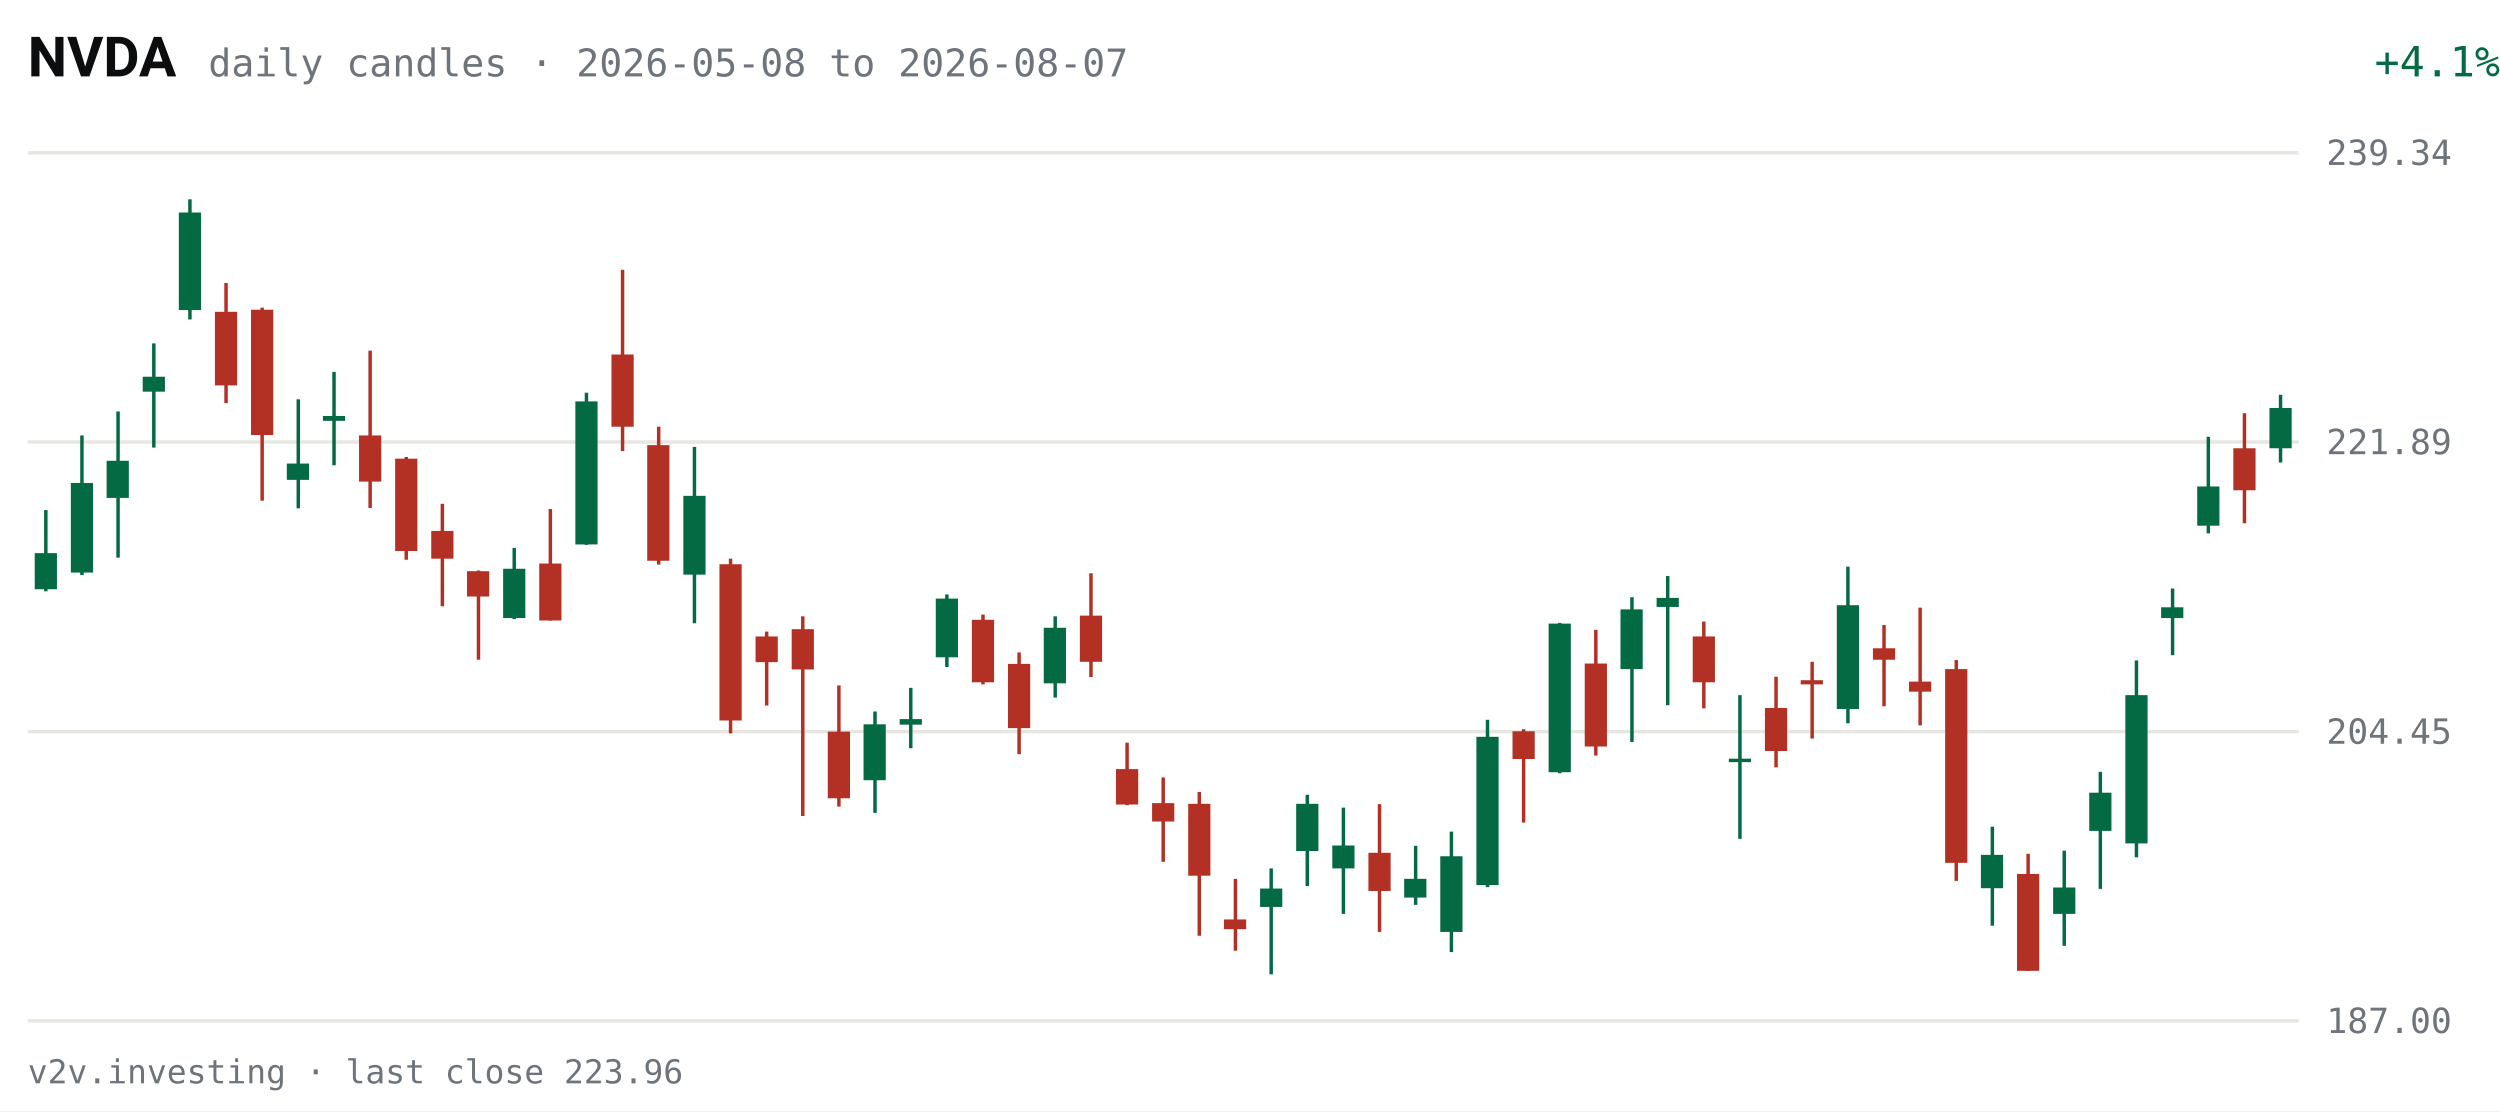
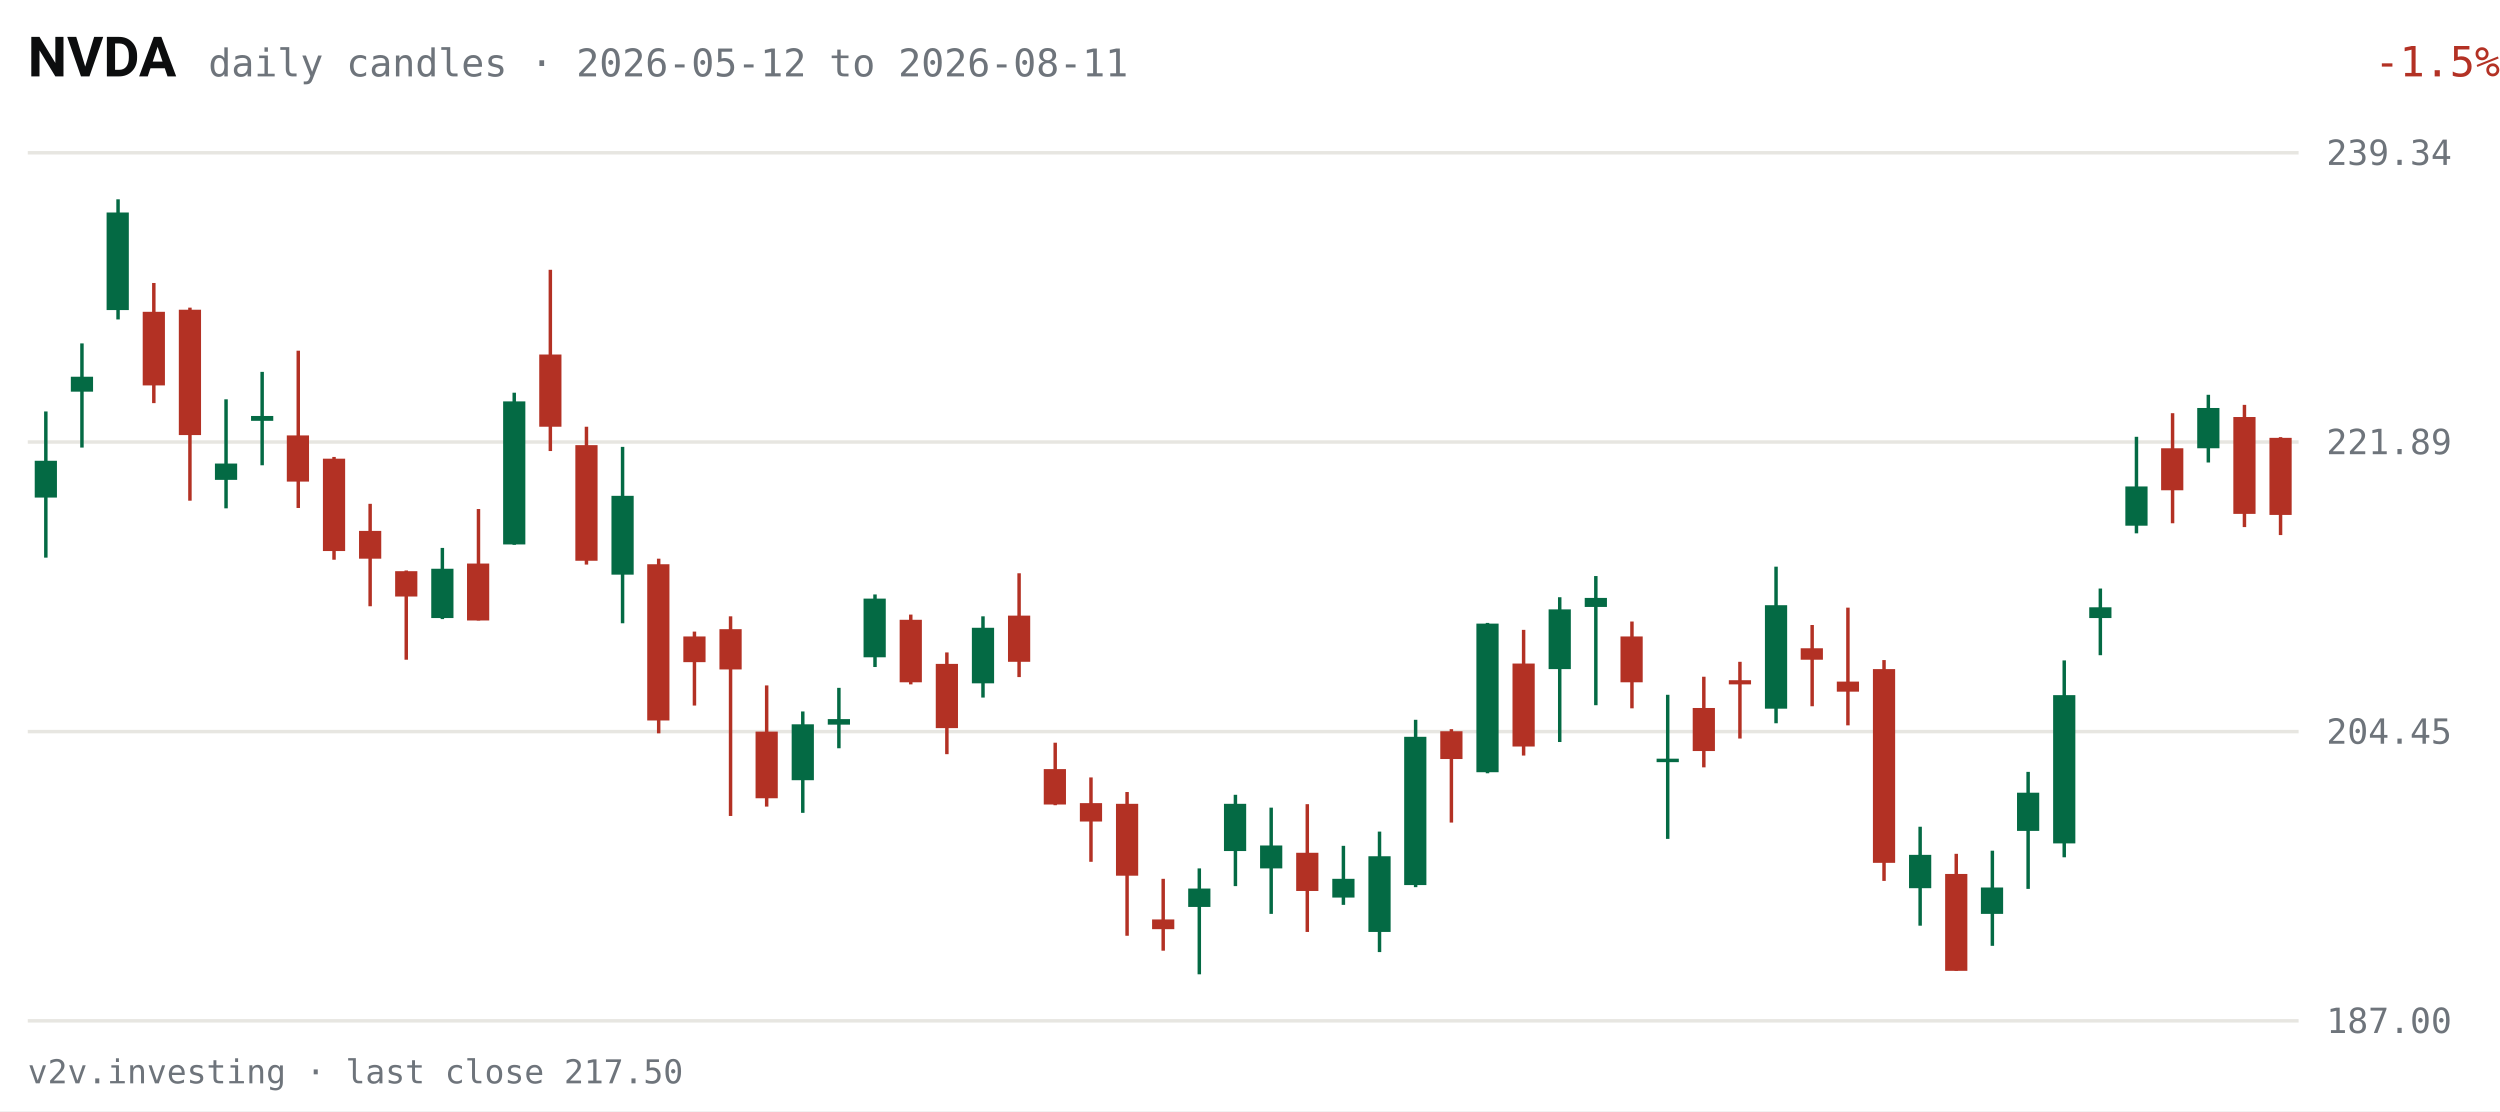
<svg xmlns="http://www.w3.org/2000/svg" viewBox="0 0 720 320" width="720" height="320" role="img" aria-label="NVDA daily candles, last 63 sessions">
  <rect width="720" height="320" fill="#FFFFFF" />
  <text x="8" y="22" fill="#0C0D0E" font-size="16" font-weight="600" font-family="system-ui,-apple-system,Segoe UI,Roboto,sans-serif">NVDA</text>
-   <text x="60" y="22" fill="#6E747B" font-size="11" font-family="ui-monospace,SFMono-Regular,Menlo,Consolas,monospace">daily candles · 2026-05-08 to 2026-08-07</text>
-   <text x="670" y="22" fill="#046A44" font-size="12" text-anchor="end" font-family="ui-monospace,SFMono-Regular,Menlo,Consolas,monospace" transform="translate(50,0)">+4.1%</text>
+   <text x="60" y="22" fill="#6E747B" font-size="11" font-family="ui-monospace,SFMono-Regular,Menlo,Consolas,monospace">daily candles · 2026-05-12 to 2026-08-11</text>
+   <text x="670" y="22" fill="#B33124" font-size="12" text-anchor="end" font-family="ui-monospace,SFMono-Regular,Menlo,Consolas,monospace" transform="translate(50,0)">-1.5%</text>
  <g font-family="ui-monospace,SFMono-Regular,Menlo,Consolas,monospace">
    <line x1="8" y1="294.0" x2="662" y2="294.0" stroke="#E7E6E1" stroke-width="1" />
    <text x="670" y="297.5" fill="#6E747B" font-size="10">187.00</text>
    <line x1="8" y1="210.7" x2="662" y2="210.7" stroke="#E7E6E1" stroke-width="1" />
    <text x="670" y="214.2" fill="#6E747B" font-size="10">204.45</text>
    <line x1="8" y1="127.3" x2="662" y2="127.3" stroke="#E7E6E1" stroke-width="1" />
    <text x="670" y="130.8" fill="#6E747B" font-size="10">221.89</text>
    <line x1="8" y1="44.0" x2="662" y2="44.0" stroke="#E7E6E1" stroke-width="1" />
    <text x="670" y="47.5" fill="#6E747B" font-size="10">239.34</text>
-     <line x1="13.2" y1="146.9" x2="13.2" y2="170.3" stroke="#046A44" stroke-width="1" />
-     <rect x="10.0" y="159.3" width="6.4" height="10.4" fill="#046A44" />
-     <line x1="23.6" y1="125.4" x2="23.6" y2="165.6" stroke="#046A44" stroke-width="1" />
-     <rect x="20.4" y="139.1" width="6.4" height="25.8" fill="#046A44" />
-     <line x1="34.0" y1="118.5" x2="34.0" y2="160.6" stroke="#046A44" stroke-width="1" />
-     <rect x="30.7" y="132.7" width="6.4" height="10.7" fill="#046A44" />
-     <line x1="44.3" y1="98.9" x2="44.3" y2="128.9" stroke="#046A44" stroke-width="1" />
-     <rect x="41.1" y="108.5" width="6.4" height="4.3" fill="#046A44" />
-     <line x1="54.7" y1="57.4" x2="54.7" y2="92.0" stroke="#046A44" stroke-width="1" />
-     <rect x="51.5" y="61.2" width="6.4" height="28.1" fill="#046A44" />
-     <line x1="65.1" y1="81.5" x2="65.1" y2="116.1" stroke="#B33124" stroke-width="1" />
-     <rect x="61.9" y="89.8" width="6.4" height="21.2" fill="#B33124" />
-     <line x1="75.5" y1="88.6" x2="75.5" y2="144.2" stroke="#B33124" stroke-width="1" />
-     <rect x="72.3" y="89.2" width="6.4" height="36.1" fill="#B33124" />
-     <line x1="85.9" y1="115.0" x2="85.9" y2="146.4" stroke="#046A44" stroke-width="1" />
-     <rect x="82.6" y="133.5" width="6.4" height="4.7" fill="#046A44" />
-     <line x1="96.2" y1="107.1" x2="96.2" y2="134.0" stroke="#046A44" stroke-width="1" />
-     <rect x="93.0" y="119.8" width="6.4" height="1.4" fill="#046A44" />
-     <line x1="106.6" y1="101.0" x2="106.6" y2="146.3" stroke="#B33124" stroke-width="1" />
-     <rect x="103.4" y="125.4" width="6.4" height="13.3" fill="#B33124" />
-     <line x1="117.0" y1="131.6" x2="117.0" y2="161.2" stroke="#B33124" stroke-width="1" />
-     <rect x="113.8" y="132.1" width="6.4" height="26.6" fill="#B33124" />
-     <line x1="127.4" y1="145.1" x2="127.4" y2="174.6" stroke="#B33124" stroke-width="1" />
-     <rect x="124.2" y="152.9" width="6.4" height="8.0" fill="#B33124" />
-     <line x1="137.8" y1="164.3" x2="137.8" y2="190.0" stroke="#B33124" stroke-width="1" />
-     <rect x="134.5" y="164.5" width="6.4" height="7.3" fill="#B33124" />
-     <line x1="148.1" y1="157.8" x2="148.1" y2="178.3" stroke="#046A44" stroke-width="1" />
-     <rect x="144.9" y="163.8" width="6.4" height="14.2" fill="#046A44" />
-     <line x1="158.5" y1="146.6" x2="158.5" y2="178.7" stroke="#B33124" stroke-width="1" />
-     <rect x="155.3" y="162.3" width="6.4" height="16.4" fill="#B33124" />
-     <line x1="168.9" y1="113.1" x2="168.9" y2="156.9" stroke="#046A44" stroke-width="1" />
-     <rect x="165.7" y="115.6" width="6.4" height="41.2" fill="#046A44" />
-     <line x1="179.3" y1="77.7" x2="179.3" y2="129.9" stroke="#B33124" stroke-width="1" />
-     <rect x="176.1" y="102.1" width="6.4" height="20.8" fill="#B33124" />
-     <line x1="189.7" y1="122.9" x2="189.7" y2="162.6" stroke="#B33124" stroke-width="1" />
-     <rect x="186.4" y="128.2" width="6.4" height="33.3" fill="#B33124" />
-     <line x1="200.0" y1="128.7" x2="200.0" y2="179.5" stroke="#046A44" stroke-width="1" />
-     <rect x="196.8" y="142.8" width="6.4" height="22.7" fill="#046A44" />
-     <line x1="210.4" y1="160.9" x2="210.4" y2="211.2" stroke="#B33124" stroke-width="1" />
-     <rect x="207.2" y="162.5" width="6.4" height="45.0" fill="#B33124" />
-     <line x1="220.8" y1="181.9" x2="220.8" y2="203.2" stroke="#B33124" stroke-width="1" />
-     <rect x="217.6" y="183.3" width="6.4" height="7.4" fill="#B33124" />
-     <line x1="231.2" y1="177.5" x2="231.2" y2="235.0" stroke="#B33124" stroke-width="1" />
-     <rect x="228.0" y="181.2" width="6.4" height="11.6" fill="#B33124" />
-     <line x1="241.6" y1="197.4" x2="241.6" y2="232.3" stroke="#B33124" stroke-width="1" />
-     <rect x="238.4" y="210.7" width="6.4" height="19.2" fill="#B33124" />
-     <line x1="252.0" y1="204.9" x2="252.0" y2="234.1" stroke="#046A44" stroke-width="1" />
-     <rect x="248.7" y="208.6" width="6.4" height="16.1" fill="#046A44" />
-     <line x1="262.3" y1="198.1" x2="262.3" y2="215.5" stroke="#046A44" stroke-width="1" />
-     <rect x="259.1" y="207.1" width="6.4" height="1.6" fill="#046A44" />
-     <line x1="272.7" y1="171.2" x2="272.7" y2="192.1" stroke="#046A44" stroke-width="1" />
-     <rect x="269.5" y="172.4" width="6.4" height="16.9" fill="#046A44" />
-     <line x1="283.1" y1="177.0" x2="283.1" y2="197.1" stroke="#B33124" stroke-width="1" />
-     <rect x="279.9" y="178.5" width="6.4" height="18.0" fill="#B33124" />
-     <line x1="293.5" y1="187.9" x2="293.5" y2="217.2" stroke="#B33124" stroke-width="1" />
-     <rect x="290.3" y="191.2" width="6.4" height="18.5" fill="#B33124" />
-     <line x1="303.9" y1="177.5" x2="303.9" y2="200.9" stroke="#046A44" stroke-width="1" />
-     <rect x="300.6" y="180.8" width="6.4" height="16.0" fill="#046A44" />
-     <line x1="314.2" y1="165.1" x2="314.2" y2="195.0" stroke="#B33124" stroke-width="1" />
-     <rect x="311.0" y="177.3" width="6.4" height="13.3" fill="#B33124" />
-     <line x1="324.6" y1="213.9" x2="324.6" y2="231.9" stroke="#B33124" stroke-width="1" />
-     <rect x="321.4" y="221.5" width="6.4" height="10.2" fill="#B33124" />
-     <line x1="335.0" y1="223.9" x2="335.0" y2="248.2" stroke="#B33124" stroke-width="1" />
-     <rect x="331.8" y="231.3" width="6.4" height="5.3" fill="#B33124" />
-     <line x1="345.4" y1="228.1" x2="345.4" y2="269.5" stroke="#B33124" stroke-width="1" />
-     <rect x="342.2" y="231.5" width="6.4" height="20.7" fill="#B33124" />
-     <line x1="355.8" y1="253.1" x2="355.8" y2="273.8" stroke="#B33124" stroke-width="1" />
-     <rect x="352.5" y="264.8" width="6.4" height="2.8" fill="#B33124" />
-     <line x1="366.1" y1="250.1" x2="366.1" y2="280.6" stroke="#046A44" stroke-width="1" />
-     <rect x="362.9" y="255.9" width="6.4" height="5.3" fill="#046A44" />
-     <line x1="376.5" y1="228.9" x2="376.5" y2="255.2" stroke="#046A44" stroke-width="1" />
-     <rect x="373.3" y="231.5" width="6.4" height="13.6" fill="#046A44" />
-     <line x1="386.9" y1="232.6" x2="386.9" y2="263.2" stroke="#046A44" stroke-width="1" />
-     <rect x="383.7" y="243.5" width="6.4" height="6.6" fill="#046A44" />
-     <line x1="397.3" y1="231.6" x2="397.3" y2="268.4" stroke="#B33124" stroke-width="1" />
-     <rect x="394.1" y="245.6" width="6.4" height="11.0" fill="#B33124" />
-     <line x1="407.7" y1="243.6" x2="407.7" y2="260.6" stroke="#046A44" stroke-width="1" />
-     <rect x="404.4" y="253.1" width="6.4" height="5.4" fill="#046A44" />
-     <line x1="418.0" y1="239.5" x2="418.0" y2="274.2" stroke="#046A44" stroke-width="1" />
-     <rect x="414.8" y="246.6" width="6.4" height="21.8" fill="#046A44" />
-     <line x1="428.4" y1="207.3" x2="428.4" y2="255.5" stroke="#046A44" stroke-width="1" />
-     <rect x="425.2" y="212.2" width="6.4" height="42.7" fill="#046A44" />
-     <line x1="438.8" y1="210.0" x2="438.8" y2="236.9" stroke="#B33124" stroke-width="1" />
-     <rect x="435.6" y="210.6" width="6.4" height="8.0" fill="#B33124" />
-     <line x1="449.2" y1="179.4" x2="449.2" y2="222.7" stroke="#046A44" stroke-width="1" />
-     <rect x="446.0" y="179.6" width="6.4" height="42.8" fill="#046A44" />
-     <line x1="459.6" y1="181.4" x2="459.6" y2="217.6" stroke="#B33124" stroke-width="1" />
-     <rect x="456.4" y="191.1" width="6.4" height="23.9" fill="#B33124" />
-     <line x1="470.0" y1="172.0" x2="470.0" y2="213.7" stroke="#046A44" stroke-width="1" />
-     <rect x="466.7" y="175.5" width="6.4" height="17.2" fill="#046A44" />
-     <line x1="480.3" y1="165.9" x2="480.3" y2="203.1" stroke="#046A44" stroke-width="1" />
-     <rect x="477.1" y="172.2" width="6.4" height="2.6" fill="#046A44" />
-     <line x1="490.7" y1="179.0" x2="490.7" y2="204.0" stroke="#B33124" stroke-width="1" />
-     <rect x="487.5" y="183.3" width="6.4" height="13.2" fill="#B33124" />
-     <line x1="501.1" y1="200.2" x2="501.1" y2="241.6" stroke="#046A44" stroke-width="1" />
-     <rect x="497.9" y="218.5" width="6.4" height="1.0" fill="#046A44" />
-     <line x1="511.5" y1="194.9" x2="511.5" y2="221.0" stroke="#B33124" stroke-width="1" />
-     <rect x="508.3" y="203.9" width="6.4" height="12.4" fill="#B33124" />
-     <line x1="521.9" y1="190.6" x2="521.9" y2="212.7" stroke="#B33124" stroke-width="1" />
-     <rect x="518.6" y="195.9" width="6.4" height="1.2" fill="#B33124" />
-     <line x1="532.2" y1="163.2" x2="532.2" y2="208.3" stroke="#046A44" stroke-width="1" />
-     <rect x="529.0" y="174.3" width="6.4" height="29.9" fill="#046A44" />
-     <line x1="542.6" y1="180.0" x2="542.6" y2="203.4" stroke="#B33124" stroke-width="1" />
-     <rect x="539.4" y="186.7" width="6.4" height="3.3" fill="#B33124" />
-     <line x1="553.0" y1="175.0" x2="553.0" y2="208.9" stroke="#B33124" stroke-width="1" />
-     <rect x="549.8" y="196.3" width="6.4" height="2.9" fill="#B33124" />
-     <line x1="563.4" y1="190.1" x2="563.4" y2="253.7" stroke="#B33124" stroke-width="1" />
-     <rect x="560.2" y="192.7" width="6.4" height="55.8" fill="#B33124" />
-     <line x1="573.8" y1="238.1" x2="573.8" y2="266.6" stroke="#046A44" stroke-width="1" />
-     <rect x="570.5" y="246.2" width="6.4" height="9.6" fill="#046A44" />
-     <line x1="584.1" y1="245.9" x2="584.1" y2="279.6" stroke="#B33124" stroke-width="1" />
-     <rect x="580.9" y="251.7" width="6.4" height="27.9" fill="#B33124" />
-     <line x1="594.5" y1="245.0" x2="594.5" y2="272.4" stroke="#046A44" stroke-width="1" />
-     <rect x="591.3" y="255.6" width="6.4" height="7.6" fill="#046A44" />
-     <line x1="604.9" y1="222.3" x2="604.9" y2="256.0" stroke="#046A44" stroke-width="1" />
-     <rect x="601.7" y="228.3" width="6.4" height="11.0" fill="#046A44" />
-     <line x1="615.3" y1="190.2" x2="615.3" y2="246.9" stroke="#046A44" stroke-width="1" />
-     <rect x="612.1" y="200.2" width="6.4" height="42.7" fill="#046A44" />
-     <line x1="625.7" y1="169.5" x2="625.7" y2="188.7" stroke="#046A44" stroke-width="1" />
-     <rect x="622.4" y="174.9" width="6.4" height="3.1" fill="#046A44" />
-     <line x1="636.0" y1="125.8" x2="636.0" y2="153.6" stroke="#046A44" stroke-width="1" />
-     <rect x="632.8" y="140.1" width="6.4" height="11.3" fill="#046A44" />
-     <line x1="646.4" y1="119.0" x2="646.4" y2="150.7" stroke="#B33124" stroke-width="1" />
-     <rect x="643.2" y="129.1" width="6.4" height="12.1" fill="#B33124" />
-     <line x1="656.8" y1="113.7" x2="656.8" y2="133.2" stroke="#046A44" stroke-width="1" />
-     <rect x="653.6" y="117.5" width="6.4" height="11.6" fill="#046A44" />
+     <line x1="13.2" y1="118.5" x2="13.2" y2="160.6" stroke="#046A44" stroke-width="1" />
+     <rect x="10.0" y="132.7" width="6.4" height="10.6" fill="#046A44" />
+     <line x1="23.6" y1="98.9" x2="23.6" y2="128.9" stroke="#046A44" stroke-width="1" />
+     <rect x="20.4" y="108.5" width="6.4" height="4.3" fill="#046A44" />
+     <line x1="34.0" y1="57.4" x2="34.0" y2="92.0" stroke="#046A44" stroke-width="1" />
+     <rect x="30.7" y="61.2" width="6.4" height="28.1" fill="#046A44" />
+     <line x1="44.3" y1="81.5" x2="44.3" y2="116.1" stroke="#B33124" stroke-width="1" />
+     <rect x="41.1" y="89.8" width="6.4" height="21.2" fill="#B33124" />
+     <line x1="54.7" y1="88.6" x2="54.7" y2="144.2" stroke="#B33124" stroke-width="1" />
+     <rect x="51.5" y="89.2" width="6.4" height="36.1" fill="#B33124" />
+     <line x1="65.1" y1="115.0" x2="65.1" y2="146.4" stroke="#046A44" stroke-width="1" />
+     <rect x="61.9" y="133.5" width="6.4" height="4.7" fill="#046A44" />
+     <line x1="75.5" y1="107.1" x2="75.5" y2="134.0" stroke="#046A44" stroke-width="1" />
+     <rect x="72.3" y="119.8" width="6.4" height="1.4" fill="#046A44" />
+     <line x1="85.9" y1="101.0" x2="85.9" y2="146.3" stroke="#B33124" stroke-width="1" />
+     <rect x="82.6" y="125.4" width="6.4" height="13.3" fill="#B33124" />
+     <line x1="96.2" y1="131.6" x2="96.2" y2="161.2" stroke="#B33124" stroke-width="1" />
+     <rect x="93.0" y="132.1" width="6.4" height="26.6" fill="#B33124" />
+     <line x1="106.6" y1="145.1" x2="106.6" y2="174.6" stroke="#B33124" stroke-width="1" />
+     <rect x="103.4" y="152.9" width="6.4" height="8.0" fill="#B33124" />
+     <line x1="117.0" y1="164.3" x2="117.0" y2="190.0" stroke="#B33124" stroke-width="1" />
+     <rect x="113.8" y="164.5" width="6.4" height="7.3" fill="#B33124" />
+     <line x1="127.4" y1="157.8" x2="127.4" y2="178.3" stroke="#046A44" stroke-width="1" />
+     <rect x="124.2" y="163.8" width="6.4" height="14.2" fill="#046A44" />
+     <line x1="137.8" y1="146.6" x2="137.8" y2="178.7" stroke="#B33124" stroke-width="1" />
+     <rect x="134.5" y="162.3" width="6.4" height="16.4" fill="#B33124" />
+     <line x1="148.1" y1="113.1" x2="148.1" y2="156.9" stroke="#046A44" stroke-width="1" />
+     <rect x="144.9" y="115.6" width="6.4" height="41.2" fill="#046A44" />
+     <line x1="158.5" y1="77.7" x2="158.5" y2="129.9" stroke="#B33124" stroke-width="1" />
+     <rect x="155.3" y="102.1" width="6.4" height="20.8" fill="#B33124" />
+     <line x1="168.9" y1="122.9" x2="168.9" y2="162.6" stroke="#B33124" stroke-width="1" />
+     <rect x="165.7" y="128.2" width="6.4" height="33.3" fill="#B33124" />
+     <line x1="179.3" y1="128.7" x2="179.3" y2="179.5" stroke="#046A44" stroke-width="1" />
+     <rect x="176.1" y="142.8" width="6.4" height="22.7" fill="#046A44" />
+     <line x1="189.7" y1="160.9" x2="189.7" y2="211.2" stroke="#B33124" stroke-width="1" />
+     <rect x="186.4" y="162.5" width="6.4" height="45.0" fill="#B33124" />
+     <line x1="200.0" y1="181.9" x2="200.0" y2="203.2" stroke="#B33124" stroke-width="1" />
+     <rect x="196.8" y="183.3" width="6.4" height="7.4" fill="#B33124" />
+     <line x1="210.4" y1="177.5" x2="210.4" y2="235.0" stroke="#B33124" stroke-width="1" />
+     <rect x="207.2" y="181.2" width="6.4" height="11.6" fill="#B33124" />
+     <line x1="220.8" y1="197.4" x2="220.8" y2="232.3" stroke="#B33124" stroke-width="1" />
+     <rect x="217.6" y="210.7" width="6.4" height="19.2" fill="#B33124" />
+     <line x1="231.2" y1="204.9" x2="231.2" y2="234.1" stroke="#046A44" stroke-width="1" />
+     <rect x="228.0" y="208.6" width="6.4" height="16.1" fill="#046A44" />
+     <line x1="241.6" y1="198.1" x2="241.6" y2="215.5" stroke="#046A44" stroke-width="1" />
+     <rect x="238.4" y="207.1" width="6.4" height="1.6" fill="#046A44" />
+     <line x1="252.0" y1="171.2" x2="252.0" y2="192.1" stroke="#046A44" stroke-width="1" />
+     <rect x="248.7" y="172.4" width="6.4" height="16.9" fill="#046A44" />
+     <line x1="262.3" y1="177.0" x2="262.3" y2="197.1" stroke="#B33124" stroke-width="1" />
+     <rect x="259.1" y="178.5" width="6.4" height="18.0" fill="#B33124" />
+     <line x1="272.7" y1="187.9" x2="272.7" y2="217.2" stroke="#B33124" stroke-width="1" />
+     <rect x="269.5" y="191.2" width="6.4" height="18.5" fill="#B33124" />
+     <line x1="283.1" y1="177.5" x2="283.1" y2="200.9" stroke="#046A44" stroke-width="1" />
+     <rect x="279.9" y="180.8" width="6.4" height="16.0" fill="#046A44" />
+     <line x1="293.5" y1="165.1" x2="293.5" y2="195.0" stroke="#B33124" stroke-width="1" />
+     <rect x="290.3" y="177.3" width="6.4" height="13.3" fill="#B33124" />
+     <line x1="303.9" y1="213.9" x2="303.9" y2="231.9" stroke="#B33124" stroke-width="1" />
+     <rect x="300.6" y="221.5" width="6.4" height="10.2" fill="#B33124" />
+     <line x1="314.2" y1="223.9" x2="314.2" y2="248.2" stroke="#B33124" stroke-width="1" />
+     <rect x="311.0" y="231.3" width="6.4" height="5.3" fill="#B33124" />
+     <line x1="324.6" y1="228.1" x2="324.6" y2="269.5" stroke="#B33124" stroke-width="1" />
+     <rect x="321.4" y="231.5" width="6.4" height="20.7" fill="#B33124" />
+     <line x1="335.0" y1="253.1" x2="335.0" y2="273.8" stroke="#B33124" stroke-width="1" />
+     <rect x="331.8" y="264.8" width="6.4" height="2.8" fill="#B33124" />
+     <line x1="345.4" y1="250.1" x2="345.4" y2="280.6" stroke="#046A44" stroke-width="1" />
+     <rect x="342.2" y="255.9" width="6.4" height="5.3" fill="#046A44" />
+     <line x1="355.8" y1="228.9" x2="355.8" y2="255.2" stroke="#046A44" stroke-width="1" />
+     <rect x="352.5" y="231.5" width="6.4" height="13.6" fill="#046A44" />
+     <line x1="366.1" y1="232.6" x2="366.1" y2="263.2" stroke="#046A44" stroke-width="1" />
+     <rect x="362.9" y="243.5" width="6.4" height="6.6" fill="#046A44" />
+     <line x1="376.5" y1="231.6" x2="376.5" y2="268.4" stroke="#B33124" stroke-width="1" />
+     <rect x="373.3" y="245.6" width="6.4" height="11.0" fill="#B33124" />
+     <line x1="386.9" y1="243.6" x2="386.9" y2="260.6" stroke="#046A44" stroke-width="1" />
+     <rect x="383.7" y="253.1" width="6.4" height="5.4" fill="#046A44" />
+     <line x1="397.3" y1="239.5" x2="397.3" y2="274.2" stroke="#046A44" stroke-width="1" />
+     <rect x="394.1" y="246.6" width="6.4" height="21.8" fill="#046A44" />
+     <line x1="407.7" y1="207.3" x2="407.7" y2="255.5" stroke="#046A44" stroke-width="1" />
+     <rect x="404.4" y="212.2" width="6.4" height="42.7" fill="#046A44" />
+     <line x1="418.0" y1="210.0" x2="418.0" y2="236.9" stroke="#B33124" stroke-width="1" />
+     <rect x="414.8" y="210.6" width="6.4" height="8.0" fill="#B33124" />
+     <line x1="428.4" y1="179.4" x2="428.4" y2="222.7" stroke="#046A44" stroke-width="1" />
+     <rect x="425.2" y="179.6" width="6.4" height="42.8" fill="#046A44" />
+     <line x1="438.8" y1="181.4" x2="438.8" y2="217.6" stroke="#B33124" stroke-width="1" />
+     <rect x="435.6" y="191.1" width="6.4" height="23.9" fill="#B33124" />
+     <line x1="449.2" y1="172.0" x2="449.2" y2="213.7" stroke="#046A44" stroke-width="1" />
+     <rect x="446.0" y="175.5" width="6.4" height="17.2" fill="#046A44" />
+     <line x1="459.6" y1="165.9" x2="459.6" y2="203.1" stroke="#046A44" stroke-width="1" />
+     <rect x="456.4" y="172.2" width="6.4" height="2.6" fill="#046A44" />
+     <line x1="470.0" y1="179.0" x2="470.0" y2="204.0" stroke="#B33124" stroke-width="1" />
+     <rect x="466.7" y="183.3" width="6.4" height="13.2" fill="#B33124" />
+     <line x1="480.3" y1="200.1" x2="480.3" y2="241.6" stroke="#046A44" stroke-width="1" />
+     <rect x="477.1" y="218.5" width="6.4" height="1.0" fill="#046A44" />
+     <line x1="490.7" y1="194.9" x2="490.7" y2="221.0" stroke="#B33124" stroke-width="1" />
+     <rect x="487.5" y="203.9" width="6.4" height="12.4" fill="#B33124" />
+     <line x1="501.1" y1="190.6" x2="501.1" y2="212.7" stroke="#B33124" stroke-width="1" />
+     <rect x="497.9" y="195.9" width="6.4" height="1.2" fill="#B33124" />
+     <line x1="511.5" y1="163.2" x2="511.5" y2="208.3" stroke="#046A44" stroke-width="1" />
+     <rect x="508.3" y="174.3" width="6.4" height="29.8" fill="#046A44" />
+     <line x1="521.9" y1="180.0" x2="521.9" y2="203.4" stroke="#B33124" stroke-width="1" />
+     <rect x="518.6" y="186.7" width="6.4" height="3.3" fill="#B33124" />
+     <line x1="532.2" y1="175.0" x2="532.2" y2="208.9" stroke="#B33124" stroke-width="1" />
+     <rect x="529.0" y="196.3" width="6.4" height="2.9" fill="#B33124" />
+     <line x1="542.6" y1="190.1" x2="542.6" y2="253.7" stroke="#B33124" stroke-width="1" />
+     <rect x="539.4" y="192.7" width="6.4" height="55.8" fill="#B33124" />
+     <line x1="553.0" y1="238.1" x2="553.0" y2="266.6" stroke="#046A44" stroke-width="1" />
+     <rect x="549.8" y="246.2" width="6.4" height="9.6" fill="#046A44" />
+     <line x1="563.4" y1="245.9" x2="563.4" y2="279.6" stroke="#B33124" stroke-width="1" />
+     <rect x="560.2" y="251.7" width="6.4" height="27.9" fill="#B33124" />
+     <line x1="573.8" y1="245.0" x2="573.8" y2="272.4" stroke="#046A44" stroke-width="1" />
+     <rect x="570.5" y="255.6" width="6.4" height="7.6" fill="#046A44" />
+     <line x1="584.1" y1="222.3" x2="584.1" y2="256.0" stroke="#046A44" stroke-width="1" />
+     <rect x="580.9" y="228.3" width="6.4" height="11.0" fill="#046A44" />
+     <line x1="594.5" y1="190.2" x2="594.5" y2="246.9" stroke="#046A44" stroke-width="1" />
+     <rect x="591.3" y="200.2" width="6.4" height="42.7" fill="#046A44" />
+     <line x1="604.9" y1="169.5" x2="604.9" y2="188.7" stroke="#046A44" stroke-width="1" />
+     <rect x="601.7" y="174.9" width="6.4" height="3.1" fill="#046A44" />
+     <line x1="615.3" y1="125.8" x2="615.3" y2="153.6" stroke="#046A44" stroke-width="1" />
+     <rect x="612.1" y="140.1" width="6.4" height="11.3" fill="#046A44" />
+     <line x1="625.7" y1="119.0" x2="625.7" y2="150.7" stroke="#B33124" stroke-width="1" />
+     <rect x="622.4" y="129.1" width="6.4" height="12.1" fill="#B33124" />
+     <line x1="636.0" y1="113.7" x2="636.0" y2="133.2" stroke="#046A44" stroke-width="1" />
+     <rect x="632.8" y="117.5" width="6.4" height="11.6" fill="#046A44" />
+     <line x1="646.4" y1="116.6" x2="646.4" y2="151.8" stroke="#B33124" stroke-width="1" />
+     <rect x="643.2" y="120.1" width="6.4" height="27.9" fill="#B33124" />
+     <line x1="656.8" y1="125.9" x2="656.8" y2="154.1" stroke="#B33124" stroke-width="1" />
+     <rect x="653.6" y="126.1" width="6.4" height="22.2" fill="#B33124" />
  </g>
-   <text x="8" y="312" fill="#6E747B" font-size="9.5" font-family="ui-monospace,SFMono-Regular,Menlo,Consolas,monospace">v2v.investing · last close 223.96</text>
+   <text x="8" y="312" fill="#6E747B" font-size="9.5" font-family="ui-monospace,SFMono-Regular,Menlo,Consolas,monospace">v2v.investing · last close 217.50</text>
</svg>
